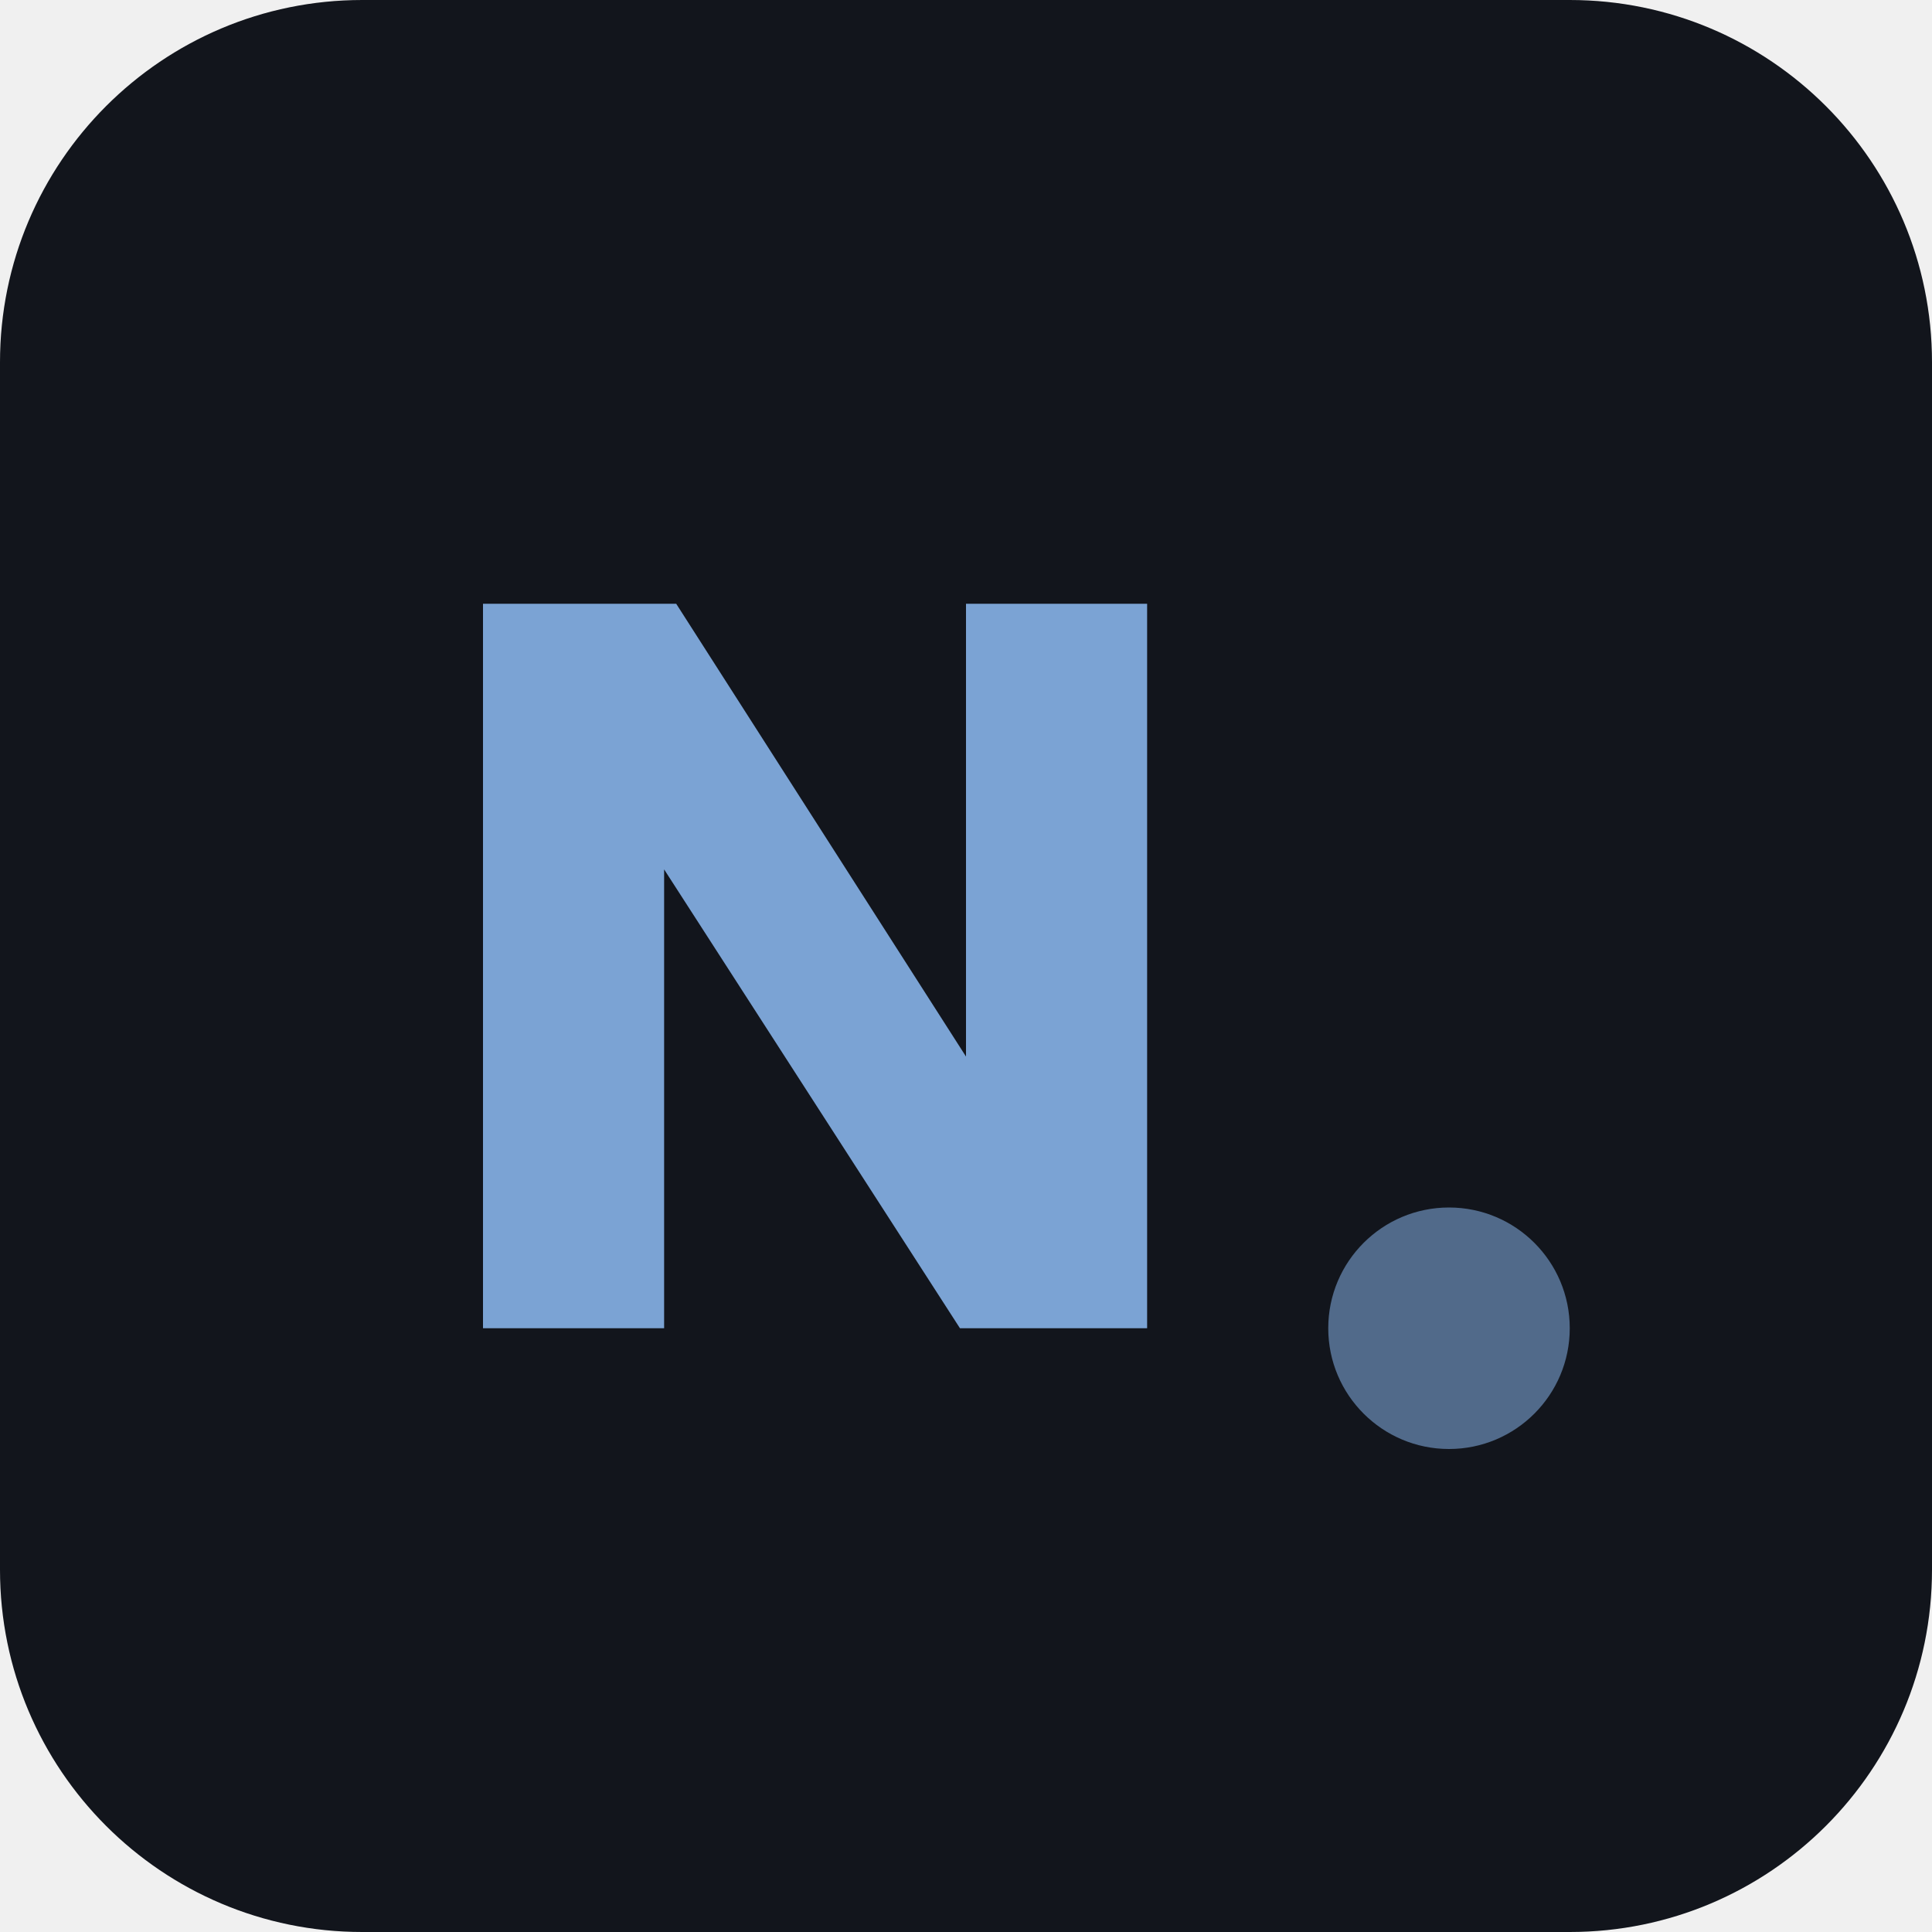
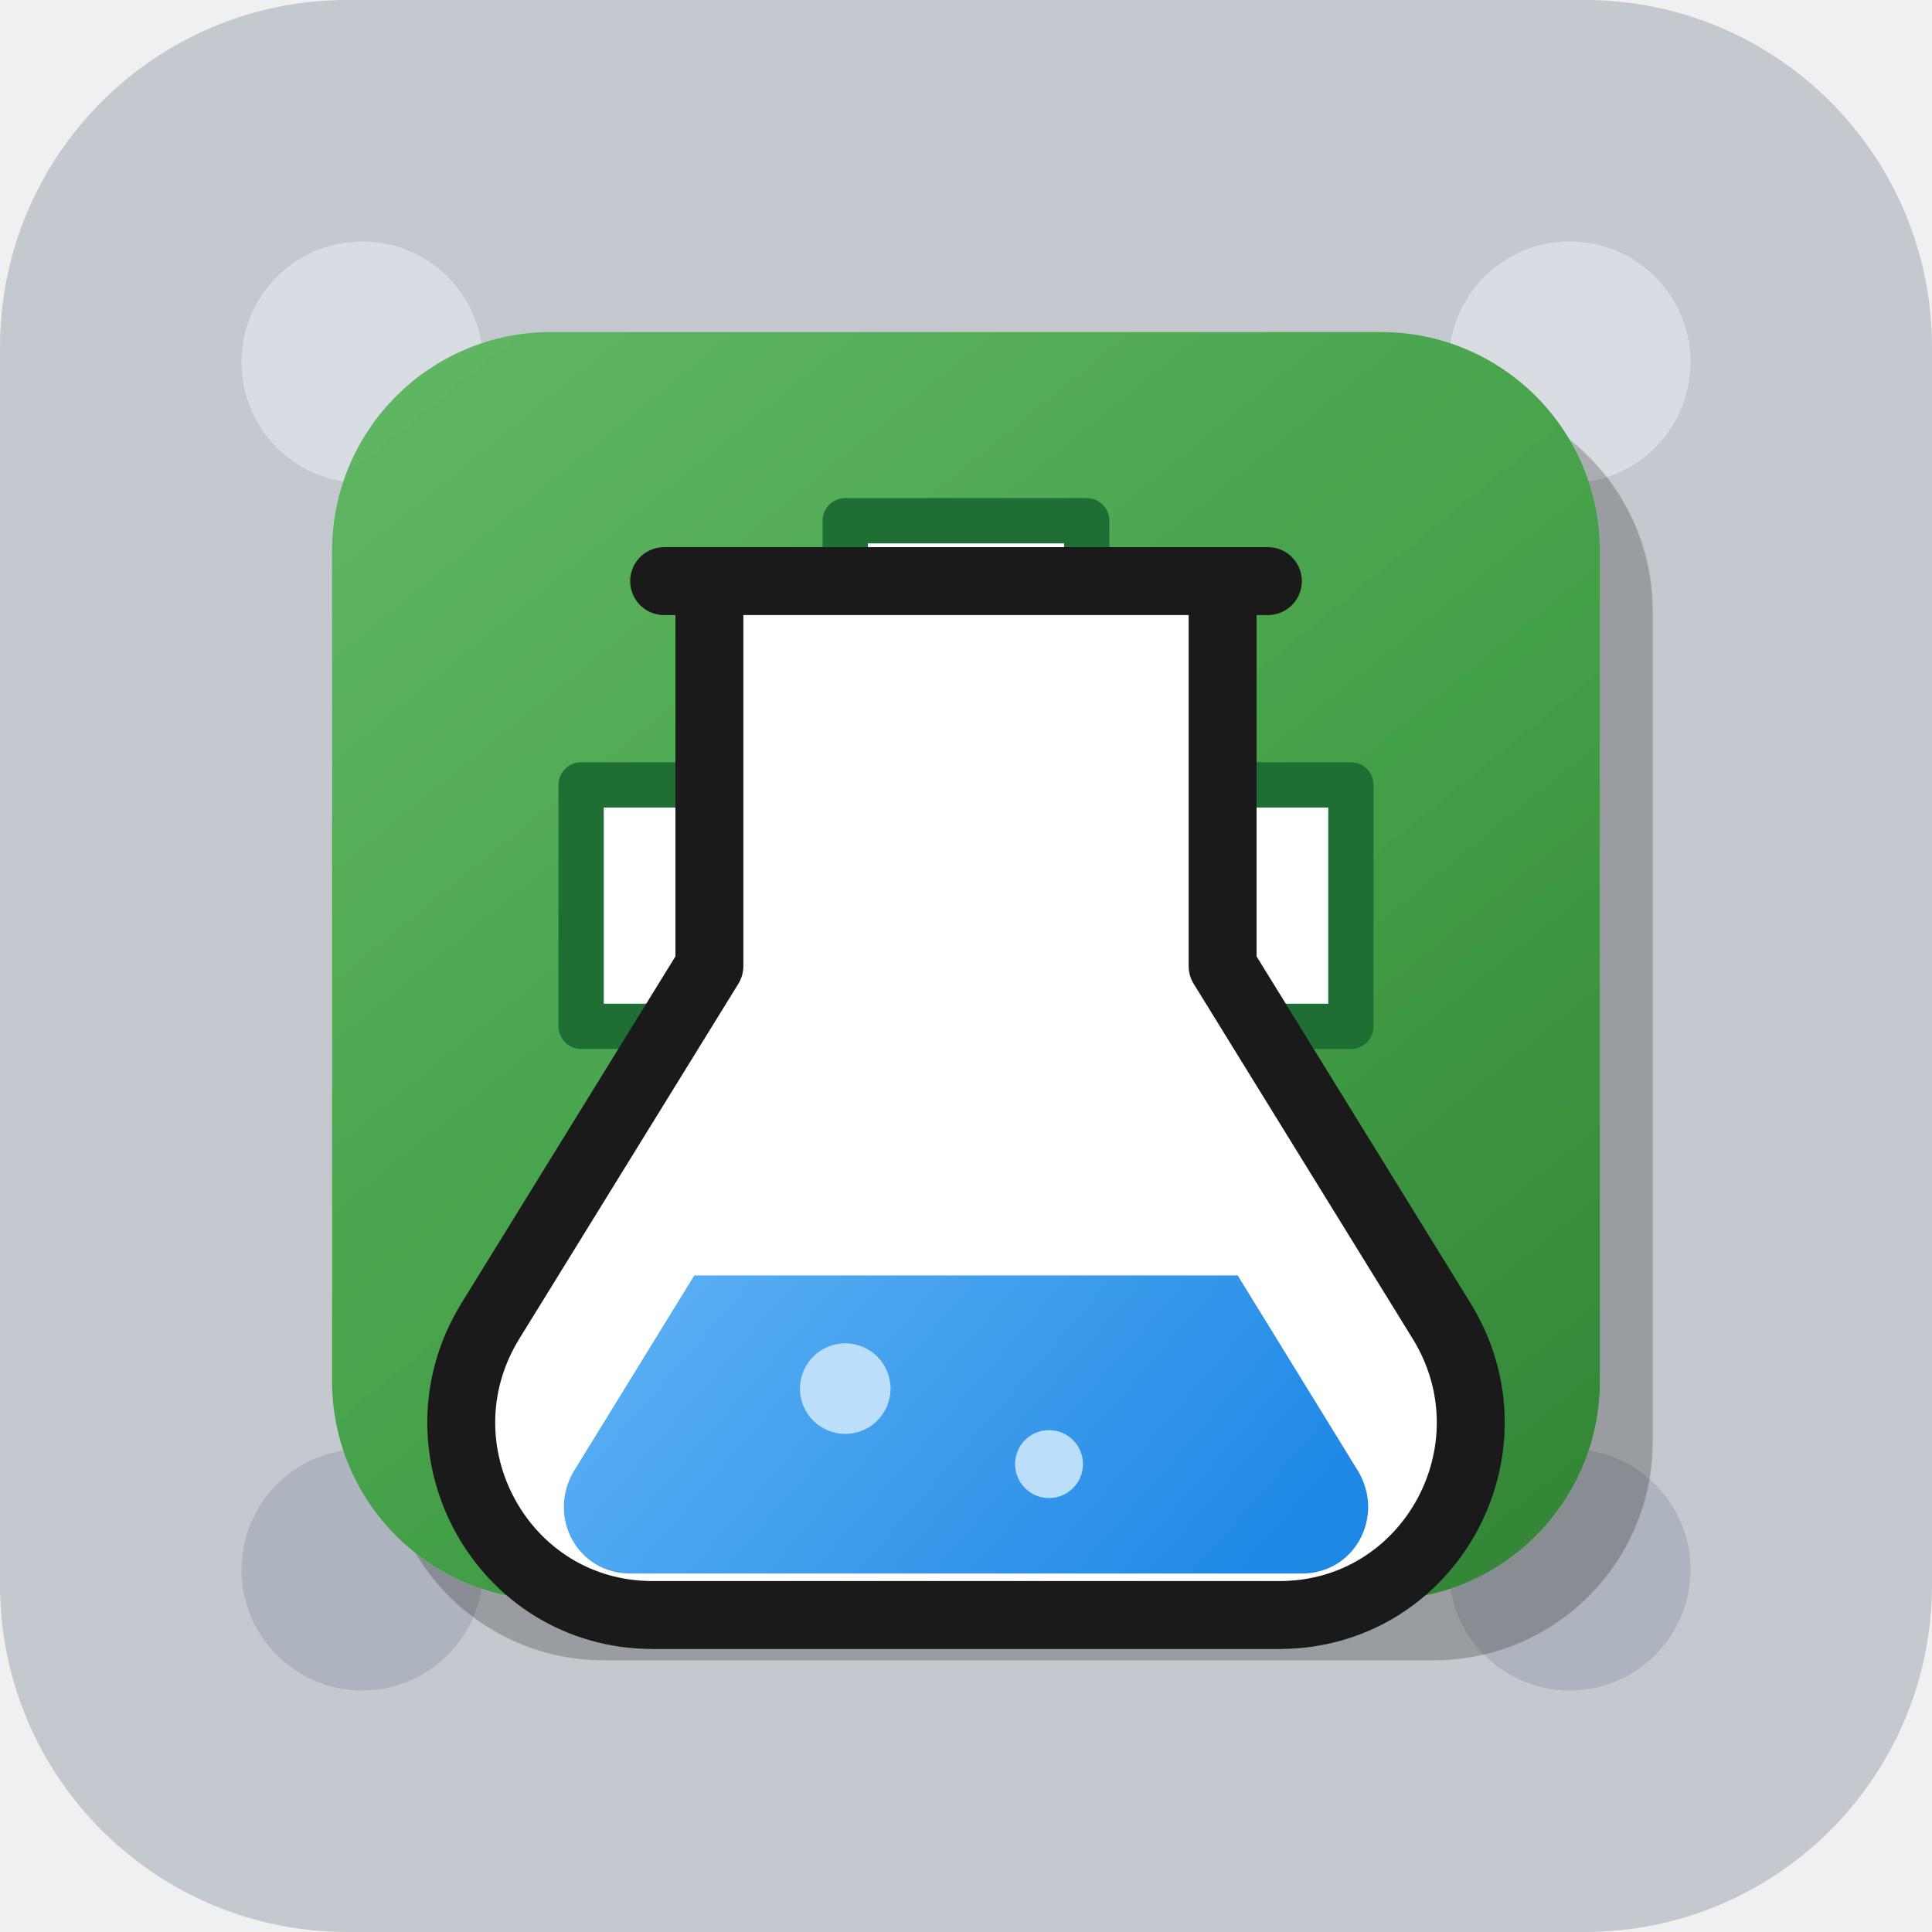
- <svg xmlns="http://www.w3.org/2000/svg" viewBox="0 0 32 32" fill="none">
-   <rect width="32" height="32" rx="6" fill="#12151c" />
-   <path d="M8 22V10h3.2l4.8 7.5V10H19v12h-3.1l-4.9-7.6V22H8z" fill="#7ba3d4" />
-   <circle cx="24" cy="22" r="2" fill="#7ba3d4" opacity="0.6" />
+ <svg xmlns="http://www.w3.org/2000/svg" viewBox="0 0 512 512" role="img" aria-labelledby="title desc">
+   <defs>
+     <linearGradient id="block" x1="80" y1="40" x2="432" y2="472" gradientUnits="userSpaceOnUse">
+       <stop offset="0" stop-color="#66bb6a" />
+       <stop offset="0.55" stop-color="#43a047" />
+       <stop offset="1" stop-color="#2e7d32" />
+     </linearGradient>
+     <linearGradient id="liquid" x1="206" y1="260" x2="358" y2="392" gradientUnits="userSpaceOnUse">
+       <stop offset="0" stop-color="#64b5f6" />
+       <stop offset="1" stop-color="#1e88e5" />
+     </linearGradient>
+     <filter id="shadow" x="-20%" y="-20%" width="140%" height="140%">
+       <feDropShadow dx="14" dy="16" stdDeviation="0" flood-color="#000000" flood-opacity="0.22" />
+     </filter>
+   </defs>
+   <rect width="512" height="512" rx="92" fill="#c4c9d0" />
+   <circle cx="96" cy="96" r="32" fill="#d9dde3" />
+   <circle cx="416" cy="96" r="32" fill="#d9dde3" />
+   <circle cx="96" cy="416" r="32" fill="#aeb4bd" />
+   <circle cx="416" cy="416" r="32" fill="#aeb4bd" />
+   <rect x="88" y="88" width="336" height="336" rx="58" fill="url(#block)" filter="url(#shadow)" />
+   <path d="M224 138h64v70h70v64h-70v70h-64v-70h-70v-64h70z" fill="#ffffff" stroke="#1f6f35" stroke-width="12" stroke-linejoin="round" />
+   <path d="M324 154v102l58 94c21 34-3 78-43 78H173c-40 0-64-44-43-78l58-94V154" fill="#ffffff" stroke="#1a1a1a" stroke-width="18" stroke-linecap="round" stroke-linejoin="round" />
+   <path d="M184 338h144l32 52c7 12-1 27-15 27H167c-14 0-22-15-15-27z" fill="url(#liquid)" />
+   <path d="M176 154h160" fill="none" stroke="#1a1a1a" stroke-width="18" stroke-linecap="round" />
+   <circle cx="224" cy="368" r="12" fill="#bbdefb" />
+   <circle cx="278" cy="388" r="9" fill="#bbdefb" />
</svg>
